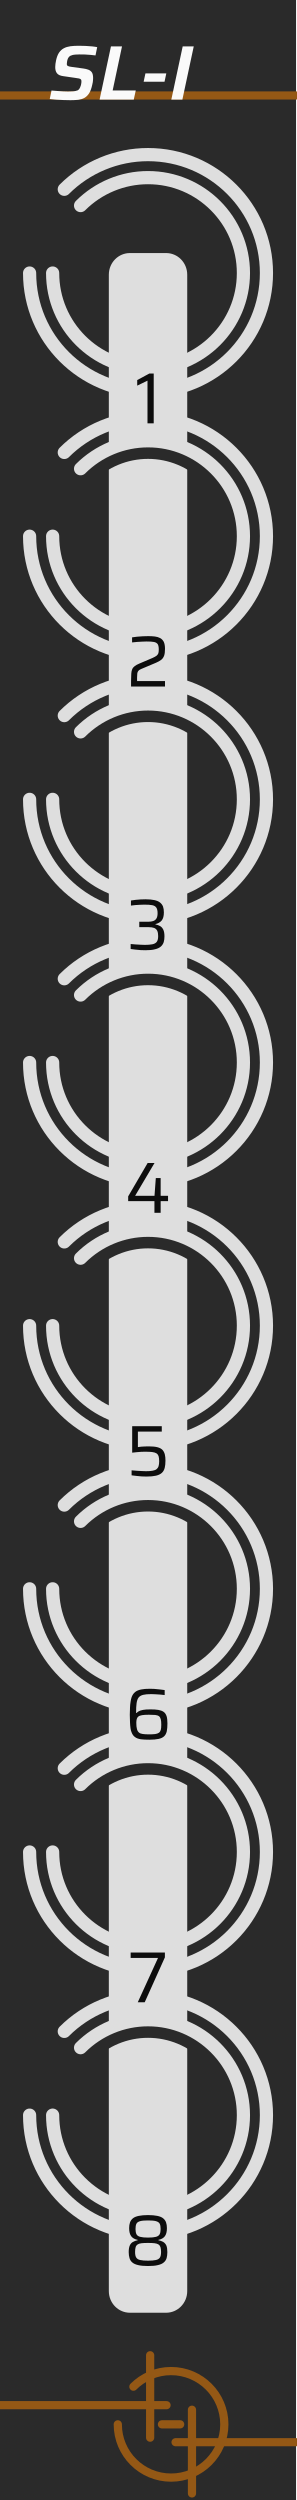
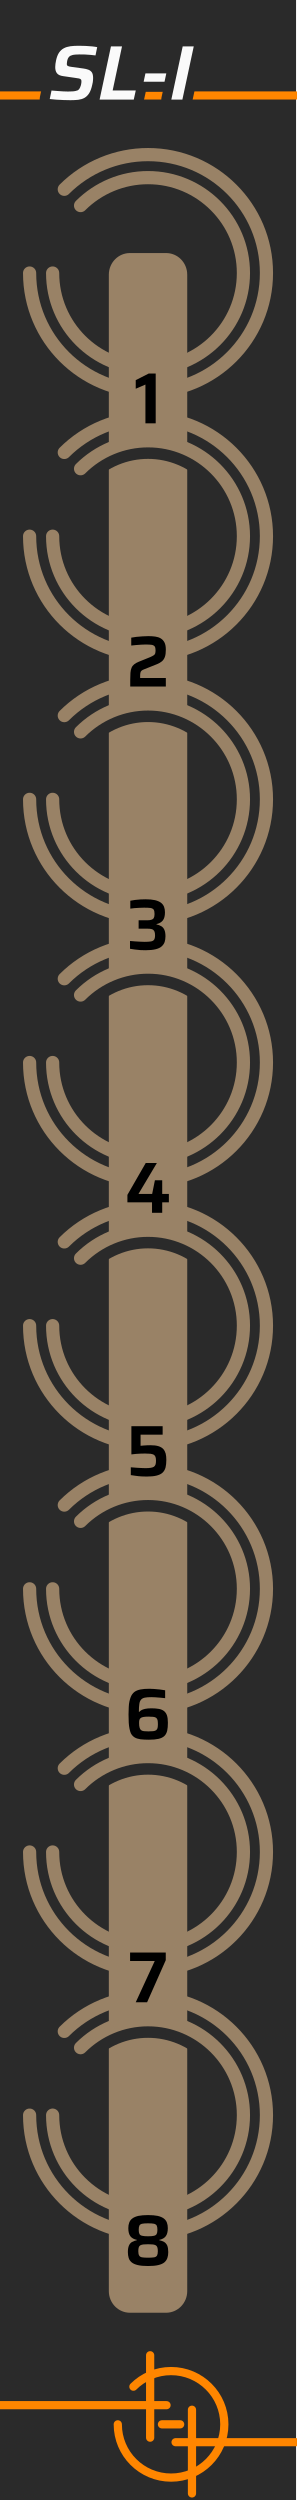
<svg xmlns="http://www.w3.org/2000/svg" width="100%" height="100%" viewBox="0 0 45 380" version="1.1" xml:space="preserve" style="fill-rule:evenodd;clip-rule:evenodd;stroke-linecap:round;stroke-linejoin:round;stroke-miterlimit:1.5;">
  <g id="background" transform="matrix(0.3,0,0,1,0,0)">
    <rect x="0" y="0" width="150" height="380" style="fill:rgb(42,42,42);" />
  </g>
  <g id="not-things-lines" transform="matrix(0.00411803,0,0,0.00411803,-22.2673,355.894)">
    <g transform="matrix(0.978109,0,0,0.959074,7233.25,-101.159)">
-       <path d="M4760,3985L9305.27,3985" style="fill:none;stroke:rgb(148,88,21);stroke-width:313.37px;" />
+       <path d="M4760,3985L9305.27,3985" style="fill:none;stroke:rgb(255,134,0);stroke-width:313.37px;" />
    </g>
    <g transform="matrix(0.970692,0,0,0.959074,7272.62,-101.159)">
-       <path d="M4410,2560L-1921.67,2560" style="fill:none;stroke:rgb(148,88,21);stroke-width:314.58px;" />
+       <path d="M4410,2560L-1921.67,2560" style="fill:none;stroke:rgb(255,134,0);stroke-width:314.58px;" />
    </g>
    <g transform="matrix(0.96045,0,0,0.96045,7473.62,-1632.04)">
-       <path d="M5226.34,4325L5226.34,7541.25" style="fill:none;stroke:rgb(148,88,21);stroke-width:316.04px;" />
+       <path d="M5226.34,4325L5226.34,7541.25" style="fill:none;stroke:rgb(255,134,0);stroke-width:316.04px;" />
    </g>
    <g transform="matrix(0.959074,0,0,0.960269,7146.63,-1632.54)">
-       <path d="M3964.79,5400L3964.79,2232.68" style="fill:none;stroke:rgb(148,88,21);stroke-width:316.3px;" />
+       <path d="M3964.79,5400L3964.79,2232.68" style="fill:none;stroke:rgb(255,134,0);stroke-width:316.3px;" />
    </g>
    <g transform="matrix(0.959074,0,0,0.959074,7323.91,-101.095)">
-       <path d="M4235,3297L4935,3297" style="fill:none;stroke:rgb(148,88,21);stroke-width:316.5px;" />
+       <path d="M4235,3297L4935,3297" style="fill:none;stroke:rgb(255,134,0);stroke-width:316.5px;" />
    </g>
    <g transform="matrix(0.950864,0,0,0.950864,7164.38,-150.825)">
-       <path d="M3330.5,1915.9C3704.78,1541.63 4221.7,1310 4792.3,1310C5933.49,1310 6860,2236.51 6860,3377.7C6860,4518.9 5933.49,5445.4 4792.3,5445.4C3651.1,5445.4 2724.6,4518.9 2724.6,3377.7" style="fill:none;stroke:rgb(148,88,21);stroke-width:319.23px;" />
+       <path d="M3330.5,1915.9C3704.78,1541.63 4221.7,1310 4792.3,1310C5933.49,1310 6860,2236.51 6860,3377.7C6860,4518.9 5933.49,5445.4 4792.3,5445.4C3651.1,5445.4 2724.6,4518.9 2724.6,3377.7" style="fill:none;stroke:rgb(255,134,0);stroke-width:319.23px;" />
    </g>
  </g>
  <g id="input" transform="matrix(1,0,0,1,-4,-10)">
    <g id="controls-background">
      <g transform="matrix(0.78158,0,0,0.916412,5.85871,29.4938)">
-         <path d="M33.447,24.286L33.447,358.743C33.447,360.399 31.87,361.744 29.928,361.744L22.891,361.744C20.949,361.744 19.373,360.399 19.373,358.743L19.373,24.286C19.373,22.63 20.949,21.285 22.891,21.285L29.928,21.285C31.87,21.285 33.447,22.63 33.447,24.286Z" style="fill:rgb(222,222,222);stroke:rgb(222,222,222);stroke-width:1.17px;" />
+         <path d="M33.447,24.286L33.447,358.743C33.447,360.399 31.87,361.744 29.928,361.744L22.891,361.744C20.949,361.744 19.373,360.399 19.373,358.743L19.373,24.286C19.373,22.63 20.949,21.285 22.891,21.285L29.928,21.285C31.87,21.285 33.447,22.63 33.447,24.286Z" style="fill:rgb(153,130,102);stroke:rgb(153,130,102);stroke-width:1.17px;" />
      </g>
      <g id="in-8-cutout" transform="matrix(1.1087,0,0,1.1087,-2.88043,-22.7283)">
        <path d="M34.632,311.368C32.475,309.212 29.55,308 26.5,308C23.45,308 20.525,309.212 18.368,311.368C20.525,309.212 23.45,308 26.5,308C29.55,308 32.475,309.212 34.632,311.368Z" style="fill:none;stroke:rgb(42,42,42);stroke-width:1.8px;stroke-linecap:butt;stroke-miterlimit:2;" />
      </g>
      <g id="in-7-cutout" transform="matrix(1.1087,0,0,1.1087,-2.88043,-62.7283)">
        <path d="M34.632,311.368C32.475,309.212 29.55,308 26.5,308C23.45,308 20.525,309.212 18.368,311.368C20.525,309.212 23.45,308 26.5,308C29.55,308 32.475,309.212 34.632,311.368Z" style="fill:none;stroke:rgb(42,42,42);stroke-width:1.8px;stroke-linecap:butt;stroke-miterlimit:2;" />
      </g>
      <g id="in-6-cutout" transform="matrix(1.1087,0,0,1.1087,-2.88043,-102.728)">
        <path d="M34.632,311.368C32.475,309.212 29.55,308 26.5,308C23.45,308 20.525,309.212 18.368,311.368C20.525,309.212 23.45,308 26.5,308C29.55,308 32.475,309.212 34.632,311.368Z" style="fill:none;stroke:rgb(42,42,42);stroke-width:1.8px;stroke-linecap:butt;stroke-miterlimit:2;" />
      </g>
      <g id="in-5-cutout" transform="matrix(1.1087,0,0,1.1087,-2.88043,-142.728)">
        <path d="M34.632,311.368C32.475,309.212 29.55,308 26.5,308C23.45,308 20.525,309.212 18.368,311.368C20.525,309.212 23.45,308 26.5,308C29.55,308 32.475,309.212 34.632,311.368Z" style="fill:none;stroke:rgb(42,42,42);stroke-width:1.8px;stroke-linecap:butt;stroke-miterlimit:2;" />
      </g>
      <g id="in-4-cutout" transform="matrix(1.1087,0,0,1.1087,-2.88043,-182.728)">
        <path d="M34.632,311.368C32.475,309.212 29.55,308 26.5,308C23.45,308 20.525,309.212 18.368,311.368C20.525,309.212 23.45,308 26.5,308C29.55,308 32.475,309.212 34.632,311.368Z" style="fill:none;stroke:rgb(42,42,42);stroke-width:1.8px;stroke-linecap:butt;stroke-miterlimit:2;" />
      </g>
      <g id="in-3-cutout" transform="matrix(1.1087,0,0,1.1087,-2.88043,-222.728)">
        <path d="M34.632,311.368C32.475,309.212 29.55,308 26.5,308C23.45,308 20.525,309.212 18.368,311.368C20.525,309.212 23.45,308 26.5,308C29.55,308 32.475,309.212 34.632,311.368Z" style="fill:none;stroke:rgb(42,42,42);stroke-width:1.8px;stroke-linecap:butt;stroke-miterlimit:2;" />
      </g>
      <g id="in-2-cutout" transform="matrix(1.1087,0,0,1.1087,-2.88043,-262.728)">
        <path d="M34.632,311.368C32.475,309.212 29.55,308 26.5,308C23.45,308 20.525,309.212 18.368,311.368C20.525,309.212 23.45,308 26.5,308C29.55,308 32.475,309.212 34.632,311.368Z" style="fill:none;stroke:rgb(42,42,42);stroke-width:1.8px;stroke-linecap:butt;stroke-miterlimit:2;" />
      </g>
      <g id="in-8" transform="matrix(1.56522,0,0,1.56522,-14.9783,-168.587)">
-         <path d="M15,319.5C15,325.851 20.149,331 26.5,331C32.847,331 38,325.847 38,319.5C38,313.153 32.847,308 26.5,308C23.45,308 20.525,309.212 18.368,311.368C20.525,309.212 23.45,308 26.5,308C32.847,308 38,313.153 38,319.5C38,325.847 32.847,331 26.5,331C20.149,331 15,325.851 15,319.5Z" style="fill:none;stroke:rgb(222,222,222);stroke-width:1.28px;stroke-linecap:butt;stroke-miterlimit:2;" />
+         <path d="M15,319.5C15,325.851 20.149,331 26.5,331C32.847,331 38,325.847 38,319.5C38,313.153 32.847,308 26.5,308C23.45,308 20.525,309.212 18.368,311.368C20.525,309.212 23.45,308 26.5,308C32.847,308 38,313.153 38,319.5C38,325.847 32.847,331 26.5,331C20.149,331 15,325.851 15,319.5Z" style="fill:none;stroke:rgb(153,130,102);stroke-width:1.28px;stroke-linecap:butt;stroke-miterlimit:2;" />
      </g>
      <g id="in-7" transform="matrix(1.56522,0,0,1.56522,-14.9783,-145.978)">
-         <path d="M15,279.5C15,285.851 20.149,291 26.5,291C32.847,291 38,285.847 38,279.5C38,273.153 32.847,268 26.5,268C23.45,268 20.525,269.212 18.368,271.368C20.525,269.212 23.45,268 26.5,268C32.847,268 38,273.153 38,279.5C38,285.847 32.847,291 26.5,291C20.149,291 15,285.851 15,279.5Z" style="fill:none;stroke:rgb(222,222,222);stroke-width:1.28px;stroke-linecap:butt;stroke-miterlimit:2;" />
+         <path d="M15,279.5C15,285.851 20.149,291 26.5,291C32.847,291 38,285.847 38,279.5C38,273.153 32.847,268 26.5,268C23.45,268 20.525,269.212 18.368,271.368C20.525,269.212 23.45,268 26.5,268C32.847,268 38,273.153 38,279.5C38,285.847 32.847,291 26.5,291C20.149,291 15,285.851 15,279.5Z" style="fill:none;stroke:rgb(153,130,102);stroke-width:1.28px;stroke-linecap:butt;stroke-miterlimit:2;" />
      </g>
      <g id="in-6" transform="matrix(1.56522,0,0,1.56522,-14.9783,-123.37)">
-         <path d="M15,239.5C15,245.851 20.149,251 26.5,251C32.847,251 38,245.847 38,239.5C38,233.153 32.847,228 26.5,228C23.45,228 20.525,229.212 18.368,231.368C20.525,229.212 23.45,228 26.5,228C32.847,228 38,233.153 38,239.5C38,245.847 32.847,251 26.5,251C20.149,251 15,245.851 15,239.5Z" style="fill:none;stroke:rgb(222,222,222);stroke-width:1.28px;stroke-linecap:butt;stroke-miterlimit:2;" />
+         <path d="M15,239.5C15,245.851 20.149,251 26.5,251C32.847,251 38,245.847 38,239.5C38,233.153 32.847,228 26.5,228C23.45,228 20.525,229.212 18.368,231.368C20.525,229.212 23.45,228 26.5,228C32.847,228 38,233.153 38,239.5C38,245.847 32.847,251 26.5,251C20.149,251 15,245.851 15,239.5Z" style="fill:none;stroke:rgb(153,130,102);stroke-width:1.28px;stroke-linecap:butt;stroke-miterlimit:2;" />
      </g>
      <g id="in-5" transform="matrix(1.56522,0,0,1.56522,-14.9783,-100.761)">
-         <path d="M15,199.5C15,205.851 20.149,211 26.5,211C32.847,211 38,205.847 38,199.5C38,193.153 32.847,188 26.5,188C23.45,188 20.525,189.212 18.368,191.368C20.525,189.212 23.45,188 26.5,188C32.847,188 38,193.153 38,199.5C38,205.847 32.847,211 26.5,211C20.149,211 15,205.851 15,199.5Z" style="fill:none;stroke:rgb(222,222,222);stroke-width:1.28px;stroke-linecap:butt;stroke-miterlimit:2;" />
+         <path d="M15,199.5C15,205.851 20.149,211 26.5,211C32.847,211 38,205.847 38,199.5C38,193.153 32.847,188 26.5,188C23.45,188 20.525,189.212 18.368,191.368C20.525,189.212 23.45,188 26.5,188C32.847,188 38,193.153 38,199.5C38,205.847 32.847,211 26.5,211C20.149,211 15,205.851 15,199.5Z" style="fill:none;stroke:rgb(153,130,102);stroke-width:1.28px;stroke-linecap:butt;stroke-miterlimit:2;" />
      </g>
      <g id="in-4" transform="matrix(1.56522,0,0,1.56522,-14.9783,-78.1522)">
-         <path d="M15,159.5C15,165.851 20.149,171 26.5,171C32.847,171 38,165.847 38,159.5C38,153.153 32.847,148 26.5,148C23.45,148 20.525,149.212 18.368,151.368C20.525,149.212 23.45,148 26.5,148C32.847,148 38,153.153 38,159.5C38,165.847 32.847,171 26.5,171C20.149,171 15,165.851 15,159.5Z" style="fill:none;stroke:rgb(222,222,222);stroke-width:1.28px;stroke-linecap:butt;stroke-miterlimit:2;" />
+         <path d="M15,159.5C15,165.851 20.149,171 26.5,171C32.847,171 38,165.847 38,159.5C38,153.153 32.847,148 26.5,148C23.45,148 20.525,149.212 18.368,151.368C20.525,149.212 23.45,148 26.5,148C32.847,148 38,153.153 38,159.5C38,165.847 32.847,171 26.5,171C20.149,171 15,165.851 15,159.5Z" style="fill:none;stroke:rgb(153,130,102);stroke-width:1.28px;stroke-linecap:butt;stroke-miterlimit:2;" />
      </g>
      <g id="in-3" transform="matrix(1.56522,0,0,1.56522,-14.9783,-55.5435)">
-         <path d="M15,119.5C15,125.851 20.149,131 26.5,131C32.847,131 38,125.847 38,119.5C38,113.153 32.847,108 26.5,108C23.45,108 20.525,109.212 18.368,111.368C20.525,109.212 23.45,108 26.5,108C32.847,108 38,113.153 38,119.5C38,125.847 32.847,131 26.5,131C20.149,131 15,125.851 15,119.5Z" style="fill:none;stroke:rgb(222,222,222);stroke-width:1.28px;stroke-linecap:butt;stroke-miterlimit:2;" />
+         <path d="M15,119.5C15,125.851 20.149,131 26.5,131C32.847,131 38,125.847 38,119.5C38,113.153 32.847,108 26.5,108C23.45,108 20.525,109.212 18.368,111.368C20.525,109.212 23.45,108 26.5,108C32.847,108 38,113.153 38,119.5C38,125.847 32.847,131 26.5,131C20.149,131 15,125.851 15,119.5Z" style="fill:none;stroke:rgb(153,130,102);stroke-width:1.28px;stroke-linecap:butt;stroke-miterlimit:2;" />
      </g>
      <g id="in-2" transform="matrix(1.56522,0,0,1.56522,-14.9783,-32.9348)">
-         <path d="M15,79.5C15,85.851 20.149,91 26.5,91C32.847,91 38,85.847 38,79.5C38,73.153 32.847,68 26.5,68C23.45,68 20.525,69.212 18.368,71.368C20.525,69.212 23.45,68 26.5,68C32.847,68 38,73.153 38,79.5C38,85.847 32.847,91 26.5,91C20.149,91 15,85.851 15,79.5Z" style="fill:none;stroke:rgb(222,222,222);stroke-width:1.28px;stroke-linecap:butt;stroke-miterlimit:2;" />
+         <path d="M15,79.5C15,85.851 20.149,91 26.5,91C32.847,91 38,85.847 38,79.5C38,73.153 32.847,68 26.5,68C23.45,68 20.525,69.212 18.368,71.368C20.525,69.212 23.45,68 26.5,68C32.847,68 38,73.153 38,79.5C38,85.847 32.847,91 26.5,91C20.149,91 15,85.851 15,79.5Z" style="fill:none;stroke:rgb(153,130,102);stroke-width:1.28px;stroke-linecap:butt;stroke-miterlimit:2;" />
      </g>
      <g id="in-1" transform="matrix(1.56522,0,0,1.56522,-14.9783,-10.3261)">
-         <path d="M15,39.5C15,45.851 20.149,51 26.5,51C32.847,51 38,45.847 38,39.5C38,33.153 32.847,28 26.5,28C23.45,28 20.525,29.212 18.368,31.368C20.525,29.212 23.45,28 26.5,28C32.847,28 38,33.153 38,39.5C38,45.847 32.847,51 26.5,51C20.149,51 15,45.851 15,39.5Z" style="fill:none;stroke:rgb(222,222,222);stroke-width:1.28px;stroke-linecap:butt;stroke-miterlimit:2;" />
+         <path d="M15,39.5C15,45.851 20.149,51 26.5,51C32.847,51 38,45.847 38,39.5C38,33.153 32.847,28 26.5,28C23.45,28 20.525,29.212 18.368,31.368C20.525,29.212 23.45,28 26.5,28C32.847,28 38,33.153 38,39.5C38,45.847 32.847,51 26.5,51C20.149,51 15,45.851 15,39.5Z" style="fill:none;stroke:rgb(153,130,102);stroke-width:1.28px;stroke-linecap:butt;stroke-miterlimit:2;" />
      </g>
      <g id="in-81" transform="matrix(1.26087,0,0,1.26087,-6.91304,-71.3478)">
-         <path d="M15,319.5C15,325.851 20.149,331 26.5,331C32.847,331 38,325.847 38,319.5C38,313.153 32.847,308 26.5,308C23.45,308 20.525,309.212 18.368,311.368C20.525,309.212 23.45,308 26.5,308C32.847,308 38,313.153 38,319.5C38,325.847 32.847,331 26.5,331C20.149,331 15,325.851 15,319.5Z" style="fill:none;stroke:rgb(222,222,222);stroke-width:1.59px;stroke-linecap:butt;stroke-miterlimit:2;" />
+         <path d="M15,319.5C15,325.851 20.149,331 26.5,331C32.847,331 38,325.847 38,319.5C38,313.153 32.847,308 26.5,308C23.45,308 20.525,309.212 18.368,311.368C20.525,309.212 23.45,308 26.5,308C32.847,308 38,313.153 38,319.5C38,325.847 32.847,331 26.5,331C20.149,331 15,325.851 15,319.5Z" style="fill:none;stroke:rgb(153,130,102);stroke-width:1.59px;stroke-linecap:butt;stroke-miterlimit:2;" />
      </g>
      <g id="in-71" transform="matrix(1.26087,0,0,1.26087,-6.91304,-60.9131)">
-         <path d="M15,279.5C15,285.851 20.149,291 26.5,291C32.847,291 38,285.847 38,279.5C38,273.153 32.847,268 26.5,268C23.45,268 20.525,269.212 18.368,271.368C20.525,269.212 23.45,268 26.5,268C32.847,268 38,273.153 38,279.5C38,285.847 32.847,291 26.5,291C20.149,291 15,285.851 15,279.5Z" style="fill:none;stroke:rgb(222,222,222);stroke-width:1.59px;stroke-linecap:butt;stroke-miterlimit:2;" />
+         <path d="M15,279.5C15,285.851 20.149,291 26.5,291C32.847,291 38,285.847 38,279.5C38,273.153 32.847,268 26.5,268C23.45,268 20.525,269.212 18.368,271.368C20.525,269.212 23.45,268 26.5,268C32.847,268 38,273.153 38,279.5C38,285.847 32.847,291 26.5,291C20.149,291 15,285.851 15,279.5Z" style="fill:none;stroke:rgb(153,130,102);stroke-width:1.59px;stroke-linecap:butt;stroke-miterlimit:2;" />
      </g>
      <g id="in-61" transform="matrix(1.26087,0,0,1.26087,-6.91304,-50.4783)">
-         <path d="M15,239.5C15,245.851 20.149,251 26.5,251C32.847,251 38,245.847 38,239.5C38,233.153 32.847,228 26.5,228C23.45,228 20.525,229.212 18.368,231.368C20.525,229.212 23.45,228 26.5,228C32.847,228 38,233.153 38,239.5C38,245.847 32.847,251 26.5,251C20.149,251 15,245.851 15,239.5Z" style="fill:none;stroke:rgb(222,222,222);stroke-width:1.59px;stroke-linecap:butt;stroke-miterlimit:2;" />
+         <path d="M15,239.5C15,245.851 20.149,251 26.5,251C32.847,251 38,245.847 38,239.5C38,233.153 32.847,228 26.5,228C23.45,228 20.525,229.212 18.368,231.368C20.525,229.212 23.45,228 26.5,228C32.847,228 38,233.153 38,239.5C38,245.847 32.847,251 26.5,251C20.149,251 15,245.851 15,239.5Z" style="fill:none;stroke:rgb(153,130,102);stroke-width:1.59px;stroke-linecap:butt;stroke-miterlimit:2;" />
      </g>
      <g id="in-51" transform="matrix(1.26087,0,0,1.26087,-6.91304,-40.0435)">
-         <path d="M15,199.5C15,205.851 20.149,211 26.5,211C32.847,211 38,205.847 38,199.5C38,193.153 32.847,188 26.5,188C23.45,188 20.525,189.212 18.368,191.368C20.525,189.212 23.45,188 26.5,188C32.847,188 38,193.153 38,199.5C38,205.847 32.847,211 26.5,211C20.149,211 15,205.851 15,199.5Z" style="fill:none;stroke:rgb(222,222,222);stroke-width:1.59px;stroke-linecap:butt;stroke-miterlimit:2;" />
+         <path d="M15,199.5C15,205.851 20.149,211 26.5,211C32.847,211 38,205.847 38,199.5C38,193.153 32.847,188 26.5,188C23.45,188 20.525,189.212 18.368,191.368C20.525,189.212 23.45,188 26.5,188C32.847,188 38,193.153 38,199.5C38,205.847 32.847,211 26.5,211C20.149,211 15,205.851 15,199.5Z" style="fill:none;stroke:rgb(153,130,102);stroke-width:1.59px;stroke-linecap:butt;stroke-miterlimit:2;" />
      </g>
      <g id="in-41" transform="matrix(1.26087,0,0,1.26087,-6.91304,-29.6087)">
-         <path d="M15,159.5C15,165.851 20.149,171 26.5,171C32.847,171 38,165.847 38,159.5C38,153.153 32.847,148 26.5,148C23.45,148 20.525,149.212 18.368,151.368C20.525,149.212 23.45,148 26.5,148C32.847,148 38,153.153 38,159.5C38,165.847 32.847,171 26.5,171C20.149,171 15,165.851 15,159.5Z" style="fill:none;stroke:rgb(222,222,222);stroke-width:1.59px;stroke-linecap:butt;stroke-miterlimit:2;" />
+         <path d="M15,159.5C15,165.851 20.149,171 26.5,171C32.847,171 38,165.847 38,159.5C38,153.153 32.847,148 26.5,148C23.45,148 20.525,149.212 18.368,151.368C20.525,149.212 23.45,148 26.5,148C32.847,148 38,153.153 38,159.5C38,165.847 32.847,171 26.5,171C20.149,171 15,165.851 15,159.5Z" style="fill:none;stroke:rgb(153,130,102);stroke-width:1.59px;stroke-linecap:butt;stroke-miterlimit:2;" />
      </g>
      <g id="in-31" transform="matrix(1.26087,0,0,1.26087,-6.91304,-19.1739)">
-         <path d="M15,119.5C15,125.851 20.149,131 26.5,131C32.847,131 38,125.847 38,119.5C38,113.153 32.847,108 26.5,108C23.45,108 20.525,109.212 18.368,111.368C20.525,109.212 23.45,108 26.5,108C32.847,108 38,113.153 38,119.5C38,125.847 32.847,131 26.5,131C20.149,131 15,125.851 15,119.5Z" style="fill:rgb(222,222,222);stroke:rgb(222,222,222);stroke-width:1.59px;stroke-linecap:butt;stroke-miterlimit:2;" />
+         <path d="M15,119.5C15,125.851 20.149,131 26.5,131C32.847,131 38,125.847 38,119.5C38,113.153 32.847,108 26.5,108C23.45,108 20.525,109.212 18.368,111.368C20.525,109.212 23.45,108 26.5,108C32.847,108 38,113.153 38,119.5C38,125.847 32.847,131 26.5,131C20.149,131 15,125.851 15,119.5Z" style="fill:rgb(153,130,102);stroke:rgb(153,130,102);stroke-width:1.59px;stroke-linecap:butt;stroke-miterlimit:2;" />
      </g>
      <g id="in-21" transform="matrix(1.26087,0,0,1.26087,-6.91304,-8.73914)">
-         <path d="M15,79.5C15,85.851 20.149,91 26.5,91C32.847,91 38,85.847 38,79.5C38,73.153 32.847,68 26.5,68C23.45,68 20.525,69.212 18.368,71.368C20.525,69.212 23.45,68 26.5,68C32.847,68 38,73.153 38,79.5C38,85.847 32.847,91 26.5,91C20.149,91 15,85.851 15,79.5Z" style="fill:none;stroke:rgb(222,222,222);stroke-width:1.59px;stroke-linecap:butt;stroke-miterlimit:2;" />
+         <path d="M15,79.5C15,85.851 20.149,91 26.5,91C32.847,91 38,85.847 38,79.5C38,73.153 32.847,68 26.5,68C23.45,68 20.525,69.212 18.368,71.368C20.525,69.212 23.45,68 26.5,68C32.847,68 38,73.153 38,79.5C38,85.847 32.847,91 26.5,91C20.149,91 15,85.851 15,79.5Z" style="fill:none;stroke:rgb(153,130,102);stroke-width:1.59px;stroke-linecap:butt;stroke-miterlimit:2;" />
      </g>
      <g id="in-11" transform="matrix(1.26087,0,0,1.26087,-6.91304,1.69564)">
-         <path d="M15,39.5C15,45.851 20.149,51 26.5,51C32.847,51 38,45.847 38,39.5C38,33.153 32.847,28 26.5,28C23.45,28 20.525,29.212 18.368,31.368C20.525,29.212 23.45,28 26.5,28C32.847,28 38,33.153 38,39.5C38,45.847 32.847,51 26.5,51C20.149,51 15,45.851 15,39.5Z" style="fill:none;stroke:rgb(222,222,222);stroke-width:1.59px;stroke-linecap:butt;stroke-miterlimit:2;" />
+         <path d="M15,39.5C15,45.851 20.149,51 26.5,51C32.847,51 38,45.847 38,39.5C38,33.153 32.847,28 26.5,28C23.45,28 20.525,29.212 18.368,31.368C20.525,29.212 23.45,28 26.5,28C32.847,28 38,33.153 38,39.5C38,45.847 32.847,51 26.5,51C20.149,51 15,45.851 15,39.5Z" style="fill:none;stroke:rgb(153,130,102);stroke-width:1.59px;stroke-linecap:butt;stroke-miterlimit:2;" />
      </g>
    </g>
    <g id="text" transform="matrix(1,0,0,1,42.4702,14.5)">
      <g transform="matrix(1,0,0,1,-15.9642,339.848)">
-         <g transform="matrix(11,0,0,11,-3.7565,0)">
-           <path d="M0.341,0.008C0.285,0.008 0.239,0.004 0.204,-0.005C0.169,-0.013 0.142,-0.025 0.123,-0.042C0.104,-0.058 0.092,-0.078 0.085,-0.102C0.078,-0.125 0.074,-0.153 0.074,-0.184C0.074,-0.223 0.079,-0.254 0.089,-0.276C0.098,-0.297 0.112,-0.313 0.131,-0.324C0.15,-0.335 0.172,-0.343 0.199,-0.349L0.199,-0.353C0.158,-0.361 0.128,-0.378 0.109,-0.403C0.09,-0.428 0.08,-0.465 0.08,-0.515C0.08,-0.546 0.084,-0.572 0.092,-0.595C0.1,-0.618 0.114,-0.636 0.133,-0.652C0.152,-0.667 0.179,-0.678 0.213,-0.685C0.247,-0.692 0.29,-0.696 0.341,-0.696C0.392,-0.696 0.435,-0.692 0.469,-0.685C0.503,-0.678 0.53,-0.667 0.549,-0.652C0.568,-0.636 0.582,-0.618 0.59,-0.595C0.598,-0.572 0.602,-0.546 0.602,-0.515C0.602,-0.465 0.592,-0.428 0.573,-0.403C0.554,-0.378 0.524,-0.361 0.483,-0.353L0.483,-0.349C0.51,-0.343 0.533,-0.335 0.552,-0.324C0.57,-0.313 0.584,-0.297 0.594,-0.276C0.603,-0.254 0.608,-0.223 0.608,-0.184C0.608,-0.153 0.604,-0.125 0.598,-0.102C0.591,-0.078 0.578,-0.058 0.559,-0.042C0.54,-0.025 0.513,-0.013 0.478,-0.005C0.443,0.004 0.398,0.008 0.341,0.008ZM0.341,-0.066C0.387,-0.066 0.423,-0.069 0.449,-0.075C0.475,-0.08 0.494,-0.092 0.505,-0.109C0.516,-0.126 0.521,-0.152 0.521,-0.187C0.521,-0.214 0.518,-0.236 0.513,-0.253C0.508,-0.269 0.499,-0.281 0.486,-0.29C0.472,-0.299 0.454,-0.304 0.431,-0.307C0.408,-0.31 0.378,-0.311 0.341,-0.311C0.304,-0.311 0.274,-0.31 0.251,-0.307C0.228,-0.304 0.21,-0.299 0.197,-0.29C0.184,-0.281 0.174,-0.269 0.17,-0.253C0.165,-0.236 0.162,-0.214 0.162,-0.187C0.162,-0.152 0.167,-0.126 0.178,-0.109C0.189,-0.092 0.207,-0.08 0.233,-0.075C0.259,-0.069 0.295,-0.066 0.341,-0.066ZM0.341,-0.385C0.388,-0.385 0.424,-0.388 0.449,-0.395C0.474,-0.401 0.491,-0.413 0.501,-0.43C0.51,-0.447 0.515,-0.471 0.515,-0.503C0.515,-0.535 0.511,-0.56 0.502,-0.577C0.493,-0.594 0.475,-0.605 0.451,-0.612C0.426,-0.619 0.389,-0.622 0.341,-0.622C0.293,-0.622 0.257,-0.619 0.232,-0.612C0.207,-0.605 0.19,-0.594 0.181,-0.577C0.172,-0.56 0.168,-0.535 0.168,-0.503C0.168,-0.471 0.173,-0.447 0.182,-0.43C0.191,-0.413 0.209,-0.401 0.234,-0.395C0.259,-0.388 0.294,-0.385 0.341,-0.385Z" style="fill:rgb(13,13,13);fill-rule:nonzero;" />
+         <g transform="matrix(11,0,0,11,-3.751,0)">
+           <path d="M0.341,0.008C0.283,0.008 0.236,0.004 0.199,-0.005C0.162,-0.014 0.134,-0.026 0.114,-0.043C0.094,-0.06 0.08,-0.08 0.073,-0.104C0.066,-0.127 0.062,-0.154 0.062,-0.184C0.062,-0.223 0.067,-0.253 0.077,-0.275C0.086,-0.296 0.1,-0.313 0.119,-0.324C0.138,-0.335 0.16,-0.343 0.187,-0.349L0.187,-0.353C0.146,-0.362 0.116,-0.378 0.097,-0.403C0.078,-0.428 0.068,-0.465 0.068,-0.515C0.068,-0.544 0.072,-0.57 0.081,-0.593C0.09,-0.616 0.104,-0.635 0.125,-0.65C0.145,-0.665 0.173,-0.677 0.208,-0.685C0.243,-0.692 0.288,-0.696 0.341,-0.696C0.394,-0.696 0.438,-0.692 0.473,-0.685C0.508,-0.677 0.536,-0.665 0.557,-0.65C0.577,-0.635 0.592,-0.616 0.601,-0.593C0.61,-0.57 0.614,-0.544 0.614,-0.515C0.614,-0.465 0.604,-0.428 0.585,-0.403C0.566,-0.378 0.536,-0.362 0.495,-0.353L0.495,-0.349C0.522,-0.343 0.545,-0.335 0.564,-0.324C0.582,-0.313 0.596,-0.296 0.606,-0.275C0.615,-0.253 0.62,-0.223 0.62,-0.184C0.62,-0.154 0.616,-0.127 0.608,-0.104C0.6,-0.08 0.586,-0.06 0.567,-0.043C0.547,-0.026 0.519,-0.014 0.482,-0.005C0.445,0.004 0.398,0.008 0.341,0.008ZM0.341,-0.107C0.376,-0.107 0.404,-0.109 0.424,-0.112C0.443,-0.115 0.457,-0.124 0.465,-0.137C0.472,-0.15 0.476,-0.17 0.476,-0.197C0.476,-0.218 0.474,-0.235 0.47,-0.248C0.466,-0.261 0.459,-0.27 0.45,-0.277C0.44,-0.283 0.426,-0.287 0.409,-0.29C0.391,-0.292 0.368,-0.293 0.341,-0.293C0.313,-0.293 0.29,-0.292 0.273,-0.29C0.256,-0.287 0.242,-0.283 0.232,-0.277C0.222,-0.27 0.215,-0.261 0.212,-0.248C0.208,-0.235 0.206,-0.218 0.206,-0.197C0.206,-0.17 0.21,-0.15 0.218,-0.137C0.225,-0.124 0.239,-0.115 0.259,-0.112C0.278,-0.109 0.306,-0.107 0.341,-0.107ZM0.341,-0.403C0.377,-0.403 0.404,-0.405 0.423,-0.41C0.441,-0.414 0.453,-0.422 0.46,-0.435C0.467,-0.448 0.47,-0.467 0.47,-0.492C0.47,-0.518 0.467,-0.537 0.461,-0.55C0.454,-0.563 0.442,-0.571 0.424,-0.576C0.405,-0.58 0.378,-0.582 0.341,-0.582C0.304,-0.582 0.277,-0.58 0.258,-0.576C0.239,-0.571 0.227,-0.563 0.221,-0.55C0.215,-0.537 0.212,-0.518 0.212,-0.492C0.212,-0.467 0.215,-0.448 0.222,-0.435C0.228,-0.422 0.24,-0.414 0.259,-0.41C0.278,-0.405 0.305,-0.403 0.341,-0.403Z" style="fill-rule:nonzero;" />
        </g>
      </g>
      <g transform="matrix(1,0,0,1,-15.9642,299.848)">
-         <g transform="matrix(11,0,0,11,-3.0965,0)">
-           <path d="M0.139,-0L0.419,-0.613L0.041,-0.613L0.041,-0.688L0.514,-0.688L0.514,-0.621L0.235,-0L0.139,-0Z" style="fill:rgb(13,13,13);fill-rule:nonzero;" />
+         <g transform="matrix(11,0,0,11,-3.1295,0)">
+           <path d="M0.114,-0L0.377,-0.571L0.036,-0.571L0.036,-0.688L0.529,-0.688L0.529,-0.582L0.271,-0L0.114,-0Z" style="fill-rule:nonzero;" />
        </g>
      </g>
      <g transform="matrix(1,0,0,1,-15.9642,259.848)">
-         <g transform="matrix(11,0,0,11,-3.6135,0)">
-           <path d="M0.347,0.008C0.301,0.008 0.262,0.006 0.23,0.002C0.197,-0.003 0.17,-0.012 0.15,-0.027C0.129,-0.041 0.112,-0.063 0.101,-0.093C0.094,-0.108 0.089,-0.127 0.086,-0.15C0.083,-0.173 0.08,-0.2 0.079,-0.231C0.077,-0.262 0.076,-0.297 0.076,-0.337C0.076,-0.374 0.077,-0.407 0.079,-0.437C0.08,-0.467 0.083,-0.494 0.087,-0.517C0.09,-0.54 0.095,-0.561 0.101,-0.579C0.112,-0.61 0.129,-0.634 0.15,-0.651C0.171,-0.668 0.199,-0.679 0.232,-0.686C0.265,-0.693 0.306,-0.696 0.354,-0.696C0.371,-0.696 0.392,-0.695 0.415,-0.694C0.438,-0.692 0.462,-0.69 0.487,-0.687C0.511,-0.684 0.535,-0.681 0.558,-0.678L0.558,-0.609C0.537,-0.612 0.516,-0.614 0.493,-0.616C0.47,-0.617 0.448,-0.619 0.427,-0.62C0.405,-0.621 0.387,-0.622 0.372,-0.622C0.325,-0.622 0.288,-0.619 0.261,-0.612C0.233,-0.605 0.212,-0.593 0.198,-0.575C0.184,-0.557 0.175,-0.531 0.17,-0.497C0.165,-0.462 0.163,-0.417 0.163,-0.361L0.169,-0.361C0.176,-0.369 0.187,-0.377 0.2,-0.385C0.213,-0.392 0.233,-0.399 0.259,-0.404C0.284,-0.409 0.319,-0.411 0.362,-0.411C0.404,-0.411 0.44,-0.409 0.47,-0.404C0.5,-0.399 0.524,-0.39 0.543,-0.377C0.562,-0.364 0.575,-0.344 0.584,-0.319C0.592,-0.294 0.596,-0.26 0.596,-0.218C0.596,-0.174 0.593,-0.137 0.587,-0.108C0.58,-0.079 0.568,-0.056 0.55,-0.039C0.532,-0.022 0.507,-0.01 0.474,-0.003C0.441,0.004 0.399,0.008 0.347,0.008ZM0.339,-0.066C0.374,-0.066 0.402,-0.067 0.425,-0.07C0.448,-0.073 0.465,-0.079 0.478,-0.088C0.491,-0.097 0.499,-0.11 0.504,-0.127C0.509,-0.144 0.511,-0.168 0.511,-0.199C0.511,-0.231 0.509,-0.256 0.504,-0.275C0.499,-0.294 0.491,-0.308 0.479,-0.317C0.467,-0.326 0.45,-0.331 0.427,-0.334C0.404,-0.336 0.375,-0.337 0.339,-0.337C0.3,-0.337 0.268,-0.335 0.245,-0.331C0.222,-0.327 0.204,-0.321 0.194,-0.312C0.183,-0.303 0.175,-0.291 0.172,-0.277C0.168,-0.263 0.166,-0.246 0.166,-0.226C0.166,-0.189 0.169,-0.16 0.175,-0.139C0.18,-0.118 0.19,-0.102 0.203,-0.091C0.216,-0.08 0.233,-0.074 0.255,-0.071C0.277,-0.068 0.305,-0.066 0.339,-0.066Z" style="fill:rgb(13,13,13);fill-rule:nonzero;" />
+         <g transform="matrix(11,0,0,11,-3.652,0)">
+           <path d="M0.344,0.008C0.298,0.008 0.259,0.006 0.227,0.002C0.194,-0.003 0.167,-0.011 0.146,-0.024C0.125,-0.037 0.107,-0.056 0.094,-0.081C0.087,-0.098 0.081,-0.118 0.076,-0.142C0.071,-0.166 0.067,-0.194 0.065,-0.227C0.063,-0.26 0.062,-0.297 0.062,-0.34C0.062,-0.377 0.063,-0.41 0.065,-0.44C0.066,-0.469 0.069,-0.496 0.074,-0.519C0.079,-0.542 0.085,-0.563 0.092,-0.581C0.104,-0.611 0.121,-0.634 0.142,-0.651C0.163,-0.667 0.191,-0.679 0.226,-0.686C0.26,-0.693 0.302,-0.696 0.351,-0.696C0.37,-0.696 0.392,-0.695 0.417,-0.693C0.442,-0.691 0.467,-0.689 0.494,-0.686C0.52,-0.683 0.545,-0.679 0.568,-0.675L0.568,-0.566C0.545,-0.569 0.521,-0.571 0.498,-0.573C0.474,-0.575 0.452,-0.577 0.431,-0.578C0.41,-0.579 0.393,-0.58 0.379,-0.58C0.34,-0.58 0.309,-0.578 0.286,-0.573C0.263,-0.568 0.245,-0.558 0.234,-0.544C0.222,-0.53 0.214,-0.51 0.211,-0.483C0.207,-0.456 0.205,-0.421 0.205,-0.377L0.211,-0.377C0.217,-0.384 0.226,-0.391 0.238,-0.399C0.25,-0.406 0.267,-0.413 0.29,-0.418C0.312,-0.423 0.342,-0.426 0.379,-0.426C0.418,-0.426 0.451,-0.423 0.48,-0.418C0.509,-0.413 0.532,-0.403 0.551,-0.389C0.57,-0.374 0.584,-0.354 0.593,-0.328C0.602,-0.302 0.606,-0.268 0.606,-0.226C0.606,-0.182 0.603,-0.145 0.596,-0.115C0.588,-0.085 0.576,-0.061 0.557,-0.043C0.538,-0.025 0.511,-0.012 0.477,-0.004C0.443,0.004 0.399,0.008 0.344,0.008ZM0.336,-0.107C0.363,-0.107 0.385,-0.108 0.402,-0.11C0.419,-0.112 0.433,-0.116 0.443,-0.123C0.452,-0.13 0.459,-0.14 0.463,-0.153C0.466,-0.166 0.468,-0.184 0.468,-0.207C0.468,-0.23 0.466,-0.249 0.463,-0.264C0.459,-0.278 0.452,-0.288 0.443,-0.295C0.434,-0.302 0.42,-0.306 0.403,-0.308C0.386,-0.31 0.363,-0.311 0.336,-0.311C0.307,-0.311 0.284,-0.309 0.267,-0.306C0.249,-0.303 0.237,-0.298 0.229,-0.291C0.22,-0.284 0.215,-0.275 0.212,-0.264C0.209,-0.253 0.208,-0.24 0.208,-0.224C0.208,-0.196 0.21,-0.174 0.215,-0.159C0.219,-0.143 0.226,-0.131 0.236,-0.124C0.245,-0.117 0.258,-0.112 0.275,-0.11C0.291,-0.108 0.311,-0.107 0.336,-0.107Z" style="fill-rule:nonzero;" />
        </g>
      </g>
      <g transform="matrix(1,0,0,1,-15.9642,219.848)">
-         <g transform="matrix(11,0,0,11,-3.4045,0)">
-           <path d="M0.287,0.008C0.266,0.008 0.244,0.007 0.219,0.006C0.194,0.004 0.17,0.002 0.146,-0.001C0.122,-0.003 0.101,-0.006 0.082,-0.009L0.082,-0.078C0.105,-0.076 0.129,-0.074 0.154,-0.072C0.179,-0.07 0.202,-0.069 0.224,-0.068C0.246,-0.067 0.265,-0.066 0.281,-0.066C0.318,-0.066 0.349,-0.068 0.373,-0.073C0.396,-0.077 0.415,-0.084 0.428,-0.095C0.44,-0.105 0.45,-0.119 0.455,-0.137C0.46,-0.154 0.463,-0.176 0.463,-0.203C0.463,-0.232 0.46,-0.256 0.455,-0.274C0.449,-0.291 0.439,-0.304 0.425,-0.313C0.41,-0.322 0.39,-0.328 0.365,-0.331C0.34,-0.334 0.307,-0.335 0.267,-0.335C0.254,-0.335 0.237,-0.335 0.218,-0.334C0.198,-0.333 0.177,-0.331 0.155,-0.329C0.133,-0.327 0.111,-0.325 0.09,-0.322L0.09,-0.688L0.499,-0.688L0.499,-0.613L0.169,-0.613L0.169,-0.399C0.182,-0.401 0.198,-0.403 0.216,-0.405C0.233,-0.406 0.251,-0.407 0.27,-0.408C0.288,-0.409 0.305,-0.409 0.321,-0.409C0.37,-0.409 0.41,-0.405 0.44,-0.397C0.47,-0.389 0.493,-0.377 0.509,-0.36C0.524,-0.343 0.535,-0.322 0.541,-0.298C0.547,-0.273 0.55,-0.245 0.55,-0.213C0.55,-0.172 0.546,-0.138 0.539,-0.11C0.531,-0.081 0.518,-0.059 0.499,-0.042C0.48,-0.025 0.453,-0.012 0.419,-0.004C0.385,0.004 0.341,0.008 0.287,0.008Z" style="fill:rgb(13,13,13);fill-rule:nonzero;" />
+         <g transform="matrix(11,0,0,11,-3.4265,0)">
+           <path d="M0.291,0.008C0.269,0.008 0.245,0.007 0.219,0.006C0.192,0.004 0.166,0.002 0.141,-0.002C0.116,-0.005 0.093,-0.008 0.073,-0.012L0.073,-0.12C0.098,-0.118 0.123,-0.116 0.148,-0.114C0.172,-0.112 0.196,-0.111 0.219,-0.11C0.241,-0.109 0.26,-0.108 0.276,-0.108C0.306,-0.108 0.33,-0.11 0.349,-0.113C0.368,-0.116 0.382,-0.121 0.393,-0.128C0.403,-0.135 0.41,-0.146 0.415,-0.159C0.419,-0.172 0.421,-0.189 0.421,-0.21C0.421,-0.232 0.419,-0.25 0.414,-0.264C0.409,-0.277 0.401,-0.287 0.39,-0.294C0.379,-0.3 0.363,-0.304 0.344,-0.307C0.325,-0.309 0.3,-0.31 0.27,-0.31C0.253,-0.31 0.234,-0.31 0.212,-0.309C0.19,-0.308 0.168,-0.306 0.145,-0.305C0.122,-0.303 0.101,-0.301 0.081,-0.298L0.081,-0.688L0.513,-0.688L0.513,-0.571L0.208,-0.571L0.208,-0.417C0.22,-0.418 0.234,-0.42 0.251,-0.421C0.267,-0.422 0.283,-0.423 0.3,-0.424C0.316,-0.425 0.33,-0.425 0.343,-0.425C0.388,-0.425 0.425,-0.421 0.454,-0.412C0.483,-0.403 0.505,-0.39 0.521,-0.373C0.537,-0.355 0.548,-0.334 0.555,-0.309C0.561,-0.284 0.564,-0.255 0.564,-0.222C0.564,-0.181 0.56,-0.146 0.553,-0.117C0.545,-0.088 0.531,-0.064 0.512,-0.046C0.492,-0.027 0.464,-0.014 0.428,-0.005C0.392,0.004 0.346,0.008 0.291,0.008Z" style="fill-rule:nonzero;" />
        </g>
      </g>
      <g transform="matrix(1,0,0,1,-15.9642,179.848)">
-         <g transform="matrix(11,0,0,11,-3.531,0)">
-           <path d="M0.409,-0L0.409,-0.161L0.046,-0.161L0.046,-0.227L0.315,-0.688L0.41,-0.688L0.142,-0.235L0.41,-0.235L0.428,-0.48L0.495,-0.48L0.495,-0.235L0.597,-0.235L0.597,-0.161L0.495,-0.161L0.495,-0L0.409,-0Z" style="fill:rgb(13,13,13);fill-rule:nonzero;" />
+         <g transform="matrix(11,0,0,11,-3.5585,0)">
+           <path d="M0.378,-0L0.378,-0.145L0.038,-0.145L0.038,-0.248L0.291,-0.688L0.445,-0.688L0.191,-0.261L0.38,-0.261L0.418,-0.45L0.519,-0.45L0.519,-0.261L0.611,-0.261L0.611,-0.145L0.519,-0.145L0.519,-0L0.378,-0Z" style="fill-rule:nonzero;" />
        </g>
      </g>
      <g transform="matrix(1,0,0,1,-15.9642,139.848)">
-         <g transform="matrix(11,0,0,11,-3.3055,0)">
-           <path d="M0.264,0.008C0.243,0.008 0.221,0.007 0.196,0.006C0.171,0.004 0.146,0.002 0.123,-0.001C0.099,-0.004 0.078,-0.006 0.06,-0.009L0.06,-0.078C0.083,-0.076 0.106,-0.074 0.131,-0.072C0.156,-0.07 0.179,-0.069 0.201,-0.068C0.223,-0.067 0.242,-0.066 0.258,-0.066C0.297,-0.066 0.331,-0.069 0.358,-0.074C0.385,-0.079 0.406,-0.09 0.42,-0.107C0.433,-0.124 0.44,-0.15 0.44,-0.187C0.44,-0.218 0.436,-0.242 0.427,-0.261C0.418,-0.279 0.404,-0.292 0.385,-0.3C0.366,-0.307 0.34,-0.311 0.308,-0.311L0.179,-0.311L0.179,-0.386L0.308,-0.386C0.331,-0.386 0.351,-0.389 0.37,-0.395C0.389,-0.401 0.404,-0.412 0.415,-0.429C0.426,-0.446 0.432,-0.47 0.432,-0.503C0.432,-0.539 0.426,-0.565 0.414,-0.582C0.402,-0.599 0.383,-0.61 0.356,-0.615C0.329,-0.62 0.293,-0.622 0.248,-0.622C0.23,-0.622 0.21,-0.621 0.188,-0.62C0.166,-0.619 0.144,-0.617 0.123,-0.616C0.101,-0.614 0.081,-0.612 0.064,-0.609L0.064,-0.679C0.082,-0.682 0.103,-0.685 0.126,-0.688C0.149,-0.69 0.173,-0.692 0.198,-0.694C0.223,-0.695 0.245,-0.696 0.265,-0.696C0.314,-0.696 0.354,-0.692 0.387,-0.685C0.42,-0.678 0.446,-0.667 0.465,-0.652C0.484,-0.637 0.498,-0.619 0.507,-0.596C0.515,-0.573 0.519,-0.546 0.519,-0.515C0.519,-0.465 0.509,-0.428 0.489,-0.403C0.468,-0.378 0.439,-0.362 0.402,-0.353L0.402,-0.349C0.427,-0.344 0.449,-0.336 0.468,-0.325C0.487,-0.314 0.501,-0.297 0.512,-0.274C0.522,-0.251 0.527,-0.221 0.527,-0.184C0.527,-0.155 0.524,-0.128 0.517,-0.105C0.509,-0.081 0.497,-0.061 0.478,-0.044C0.459,-0.027 0.433,-0.014 0.399,-0.006C0.364,0.004 0.319,0.008 0.264,0.008Z" style="fill:rgb(13,13,13);fill-rule:nonzero;" />
+         <g transform="matrix(11,0,0,11,-3.3385,0)">
+           <path d="M0.269,0.008C0.247,0.008 0.223,0.007 0.197,0.006C0.17,0.004 0.145,0.001 0.12,-0.002C0.095,-0.005 0.073,-0.009 0.054,-0.012L0.054,-0.12C0.077,-0.118 0.101,-0.116 0.127,-0.114C0.152,-0.112 0.175,-0.111 0.199,-0.11C0.222,-0.109 0.241,-0.108 0.257,-0.108C0.29,-0.108 0.318,-0.11 0.339,-0.113C0.36,-0.116 0.376,-0.123 0.386,-0.136C0.395,-0.149 0.4,-0.169 0.4,-0.197C0.4,-0.222 0.397,-0.241 0.39,-0.255C0.383,-0.268 0.372,-0.278 0.357,-0.283C0.341,-0.288 0.32,-0.29 0.293,-0.29L0.173,-0.29L0.173,-0.406L0.293,-0.406C0.315,-0.406 0.334,-0.408 0.349,-0.413C0.364,-0.417 0.375,-0.425 0.382,-0.437C0.389,-0.449 0.393,-0.467 0.393,-0.492C0.393,-0.52 0.389,-0.54 0.381,-0.553C0.372,-0.565 0.357,-0.573 0.336,-0.576C0.315,-0.579 0.285,-0.58 0.247,-0.58C0.228,-0.58 0.206,-0.579 0.184,-0.578C0.161,-0.577 0.138,-0.575 0.116,-0.574C0.094,-0.572 0.075,-0.57 0.058,-0.567L0.058,-0.676C0.077,-0.68 0.098,-0.684 0.123,-0.687C0.148,-0.69 0.173,-0.692 0.199,-0.694C0.225,-0.695 0.249,-0.696 0.27,-0.696C0.321,-0.696 0.364,-0.692 0.399,-0.684C0.433,-0.676 0.46,-0.664 0.481,-0.649C0.501,-0.634 0.515,-0.615 0.524,-0.593C0.533,-0.57 0.537,-0.544 0.537,-0.515C0.537,-0.465 0.527,-0.428 0.507,-0.403C0.487,-0.378 0.458,-0.362 0.419,-0.353L0.419,-0.349C0.445,-0.344 0.467,-0.335 0.486,-0.324C0.505,-0.313 0.519,-0.296 0.529,-0.274C0.539,-0.251 0.544,-0.221 0.544,-0.184C0.544,-0.156 0.54,-0.13 0.533,-0.107C0.525,-0.083 0.511,-0.063 0.492,-0.046C0.473,-0.028 0.445,-0.015 0.409,-0.006C0.373,0.003 0.326,0.008 0.269,0.008Z" style="fill-rule:nonzero;" />
        </g>
      </g>
      <g transform="matrix(1,0,0,1,-15.9642,99.848)">
-         <g transform="matrix(11,0,0,11,-3.355,0)">
-           <path d="M0.07,-0L0.07,-0.08C0.07,-0.118 0.071,-0.15 0.073,-0.176C0.074,-0.201 0.079,-0.222 0.086,-0.239C0.093,-0.256 0.105,-0.27 0.121,-0.282C0.136,-0.294 0.158,-0.306 0.187,-0.318L0.368,-0.395C0.392,-0.406 0.41,-0.416 0.422,-0.425C0.434,-0.434 0.442,-0.446 0.447,-0.459C0.451,-0.472 0.453,-0.49 0.453,-0.512C0.453,-0.544 0.448,-0.568 0.439,-0.584C0.429,-0.599 0.412,-0.61 0.388,-0.615C0.363,-0.62 0.329,-0.622 0.284,-0.622C0.268,-0.622 0.249,-0.621 0.226,-0.62C0.203,-0.619 0.179,-0.617 0.154,-0.616C0.129,-0.614 0.106,-0.612 0.084,-0.609L0.084,-0.679C0.103,-0.682 0.126,-0.685 0.152,-0.688C0.177,-0.69 0.204,-0.692 0.232,-0.694C0.259,-0.695 0.285,-0.696 0.31,-0.696C0.342,-0.696 0.372,-0.694 0.399,-0.691C0.426,-0.688 0.451,-0.68 0.472,-0.669C0.493,-0.658 0.51,-0.64 0.522,-0.617C0.533,-0.593 0.539,-0.561 0.539,-0.521C0.539,-0.481 0.535,-0.449 0.527,-0.426C0.518,-0.402 0.505,-0.383 0.487,-0.369C0.468,-0.354 0.444,-0.341 0.414,-0.328L0.208,-0.241C0.191,-0.234 0.178,-0.225 0.171,-0.216C0.163,-0.207 0.158,-0.195 0.156,-0.18C0.154,-0.165 0.153,-0.145 0.153,-0.122L0.153,-0.075L0.539,-0.075L0.539,-0L0.07,-0Z" style="fill:rgb(13,13,13);fill-rule:nonzero;" />
+         <g transform="matrix(11,0,0,11,-3.3605,0)">
+           <path d="M0.059,-0L0.059,-0.09C0.059,-0.129 0.06,-0.162 0.062,-0.189C0.064,-0.216 0.069,-0.238 0.077,-0.257C0.084,-0.276 0.096,-0.292 0.112,-0.305C0.127,-0.318 0.149,-0.331 0.177,-0.342L0.335,-0.406C0.356,-0.415 0.372,-0.424 0.383,-0.431C0.394,-0.438 0.401,-0.446 0.404,-0.457C0.407,-0.468 0.409,-0.482 0.409,-0.5C0.409,-0.524 0.405,-0.542 0.397,-0.554C0.388,-0.565 0.374,-0.573 0.354,-0.576C0.333,-0.579 0.304,-0.58 0.267,-0.58C0.252,-0.58 0.234,-0.579 0.212,-0.578C0.19,-0.577 0.167,-0.575 0.143,-0.573C0.119,-0.571 0.096,-0.569 0.073,-0.566L0.073,-0.675C0.094,-0.679 0.118,-0.683 0.145,-0.686C0.172,-0.689 0.201,-0.691 0.23,-0.693C0.259,-0.695 0.285,-0.696 0.31,-0.696C0.343,-0.696 0.375,-0.694 0.404,-0.69C0.433,-0.686 0.458,-0.678 0.48,-0.665C0.502,-0.652 0.519,-0.634 0.532,-0.609C0.545,-0.584 0.551,-0.551 0.551,-0.509C0.551,-0.468 0.547,-0.434 0.538,-0.409C0.529,-0.384 0.515,-0.363 0.497,-0.348C0.479,-0.333 0.457,-0.32 0.43,-0.309L0.25,-0.237C0.234,-0.231 0.222,-0.225 0.215,-0.218C0.207,-0.211 0.202,-0.202 0.2,-0.191C0.197,-0.18 0.196,-0.165 0.196,-0.146L0.196,-0.117L0.551,-0.117L0.551,-0L0.059,-0Z" style="fill-rule:nonzero;" />
        </g>
      </g>
      <g transform="matrix(1,0,0,1,-15.9642,59.848)">
-         <g transform="matrix(11,0,0,11,-2.068,0)">
-           <path d="M0.18,-0L0.18,-0.59L0.038,-0.521L0.038,-0.598L0.205,-0.688L0.266,-0.688L0.266,-0L0.18,-0Z" style="fill:rgb(13,13,13);fill-rule:nonzero;" />
+         <g transform="matrix(11,0,0,11,-2.1395,0)">
+           <path d="M0.158,-0L0.158,-0.536L0.024,-0.478L0.024,-0.597L0.203,-0.688L0.3,-0.688L0.3,-0L0.158,-0Z" style="fill-rule:nonzero;" />
        </g>
      </g>
    </g>
  </g>
  <g id="LED" transform="matrix(0.596842,0,0,1.70526,-3.02895,-7.71429)">
    <ellipse cx="72.094" cy="16.252" rx="3.351" ry="1.173" style="fill:rgb(42,42,42);" />
  </g>
  <g transform="matrix(0.00402788,0,0,0.0039495,7.51945,-1.22874)">
-     <path d="M-1866.85,3985L9305.27,3985" style="fill:none;stroke:rgb(148,88,21);stroke-width:313.37px;" />
+     <path d="M-1866.85,3985L9305.27,3985" style="fill:none;stroke:rgb(255,134,0);stroke-width:313.37px;" />
  </g>
  <g transform="matrix(1,0,0,1,-45.2153,4.90775)">
+     <g transform="matrix(11.75,0,0,11.75,52.4108,10.2272)">
+       <path d="M0.3,0.008C0.271,0.008 0.241,0.007 0.209,0.006C0.176,0.005 0.145,0.003 0.114,0.001C0.083,-0.002 0.056,-0.004 0.031,-0.007L0.054,-0.117C0.078,-0.115 0.103,-0.113 0.129,-0.111C0.155,-0.109 0.18,-0.107 0.205,-0.106C0.229,-0.105 0.25,-0.104 0.267,-0.104C0.289,-0.104 0.308,-0.105 0.324,-0.106C0.339,-0.107 0.353,-0.108 0.364,-0.111C0.375,-0.113 0.385,-0.116 0.394,-0.12C0.401,-0.124 0.407,-0.13 0.412,-0.137C0.417,-0.143 0.421,-0.151 0.425,-0.16C0.429,-0.169 0.432,-0.178 0.435,-0.188C0.437,-0.197 0.439,-0.207 0.44,-0.216C0.44,-0.225 0.441,-0.232 0.441,-0.238C0.441,-0.248 0.439,-0.256 0.434,-0.261C0.429,-0.266 0.421,-0.27 0.409,-0.273C0.397,-0.276 0.38,-0.278 0.358,-0.281L0.206,-0.303C0.166,-0.308 0.139,-0.321 0.124,-0.341C0.109,-0.36 0.102,-0.387 0.102,-0.421C0.102,-0.433 0.103,-0.447 0.105,-0.462C0.107,-0.476 0.11,-0.492 0.113,-0.508C0.122,-0.549 0.135,-0.583 0.152,-0.608C0.169,-0.632 0.189,-0.651 0.214,-0.664C0.238,-0.677 0.266,-0.685 0.299,-0.69C0.331,-0.694 0.367,-0.696 0.406,-0.696C0.435,-0.696 0.464,-0.695 0.494,-0.694C0.524,-0.693 0.552,-0.691 0.579,-0.688C0.606,-0.685 0.628,-0.682 0.645,-0.678L0.623,-0.571C0.604,-0.574 0.583,-0.576 0.56,-0.578C0.536,-0.58 0.512,-0.582 0.487,-0.583C0.462,-0.584 0.439,-0.584 0.417,-0.584C0.396,-0.584 0.379,-0.583 0.364,-0.582C0.349,-0.581 0.336,-0.579 0.325,-0.576C0.314,-0.573 0.305,-0.57 0.297,-0.566C0.289,-0.561 0.282,-0.555 0.276,-0.547C0.27,-0.539 0.265,-0.53 0.262,-0.52C0.259,-0.51 0.256,-0.5 0.255,-0.49C0.253,-0.48 0.252,-0.47 0.252,-0.46C0.252,-0.447 0.257,-0.438 0.267,-0.434C0.276,-0.429 0.293,-0.425 0.318,-0.422L0.465,-0.402C0.488,-0.399 0.51,-0.394 0.529,-0.387C0.548,-0.38 0.564,-0.369 0.575,-0.353C0.586,-0.337 0.592,-0.313 0.592,-0.28C0.592,-0.272 0.592,-0.264 0.591,-0.255C0.59,-0.245 0.589,-0.236 0.588,-0.225C0.586,-0.214 0.584,-0.203 0.581,-0.192C0.571,-0.145 0.558,-0.109 0.541,-0.082C0.524,-0.055 0.503,-0.035 0.48,-0.022C0.457,-0.009 0.43,-0.001 0.4,0.003C0.37,0.006 0.337,0.008 0.3,0.008Z" style="fill:none;fill-rule:nonzero;stroke:rgb(42,42,42);stroke-width:0.26px;stroke-linecap:butt;stroke-miterlimit:2;" />
+     </g>
+     <g transform="matrix(11.75,0,0,11.75,59.9543,10.2272)">
+       <path d="M0.034,-0L0.181,-0.688L0.324,-0.688L0.203,-0.118L0.502,-0.118L0.476,-0L0.034,-0Z" style="fill:none;fill-rule:nonzero;stroke:rgb(42,42,42);stroke-width:0.26px;stroke-linecap:butt;stroke-miterlimit:2;" />
+     </g>
+     <g transform="matrix(11.75,0,0,11.75,66.4168,10.2272)">
+       <path d="M0.054,-0.231L0.077,-0.339L0.347,-0.339L0.324,-0.231L0.054,-0.231Z" style="fill:none;fill-rule:nonzero;stroke:rgb(42,42,42);stroke-width:0.26px;stroke-linecap:butt;stroke-miterlimit:2;" />
+     </g>
+     <g transform="matrix(11.75,0,0,11.75,70.8583,10.2272)">
+       <path d="M0.034,-0L0.181,-0.688L0.324,-0.688L0.177,-0L0.034,-0Z" style="fill:none;fill-rule:nonzero;stroke:rgb(42,42,42);stroke-width:0.26px;stroke-linecap:butt;stroke-miterlimit:2;" />
+     </g>
    <g transform="matrix(11.75,0,0,11.75,52.4108,10.2272)">
      <path d="M0.3,0.008C0.271,0.008 0.241,0.007 0.209,0.006C0.176,0.005 0.145,0.003 0.114,0.001C0.083,-0.002 0.056,-0.004 0.031,-0.007L0.054,-0.117C0.078,-0.115 0.103,-0.113 0.129,-0.111C0.155,-0.109 0.18,-0.107 0.205,-0.106C0.229,-0.105 0.25,-0.104 0.267,-0.104C0.289,-0.104 0.308,-0.105 0.324,-0.106C0.339,-0.107 0.353,-0.108 0.364,-0.111C0.375,-0.113 0.385,-0.116 0.394,-0.12C0.401,-0.124 0.407,-0.13 0.412,-0.137C0.417,-0.143 0.421,-0.151 0.425,-0.16C0.429,-0.169 0.432,-0.178 0.435,-0.188C0.437,-0.197 0.439,-0.207 0.44,-0.216C0.44,-0.225 0.441,-0.232 0.441,-0.238C0.441,-0.248 0.439,-0.256 0.434,-0.261C0.429,-0.266 0.421,-0.27 0.409,-0.273C0.397,-0.276 0.38,-0.278 0.358,-0.281L0.206,-0.303C0.166,-0.308 0.139,-0.321 0.124,-0.341C0.109,-0.36 0.102,-0.387 0.102,-0.421C0.102,-0.433 0.103,-0.447 0.105,-0.462C0.107,-0.476 0.11,-0.492 0.113,-0.508C0.122,-0.549 0.135,-0.583 0.152,-0.608C0.169,-0.632 0.189,-0.651 0.214,-0.664C0.238,-0.677 0.266,-0.685 0.299,-0.69C0.331,-0.694 0.367,-0.696 0.406,-0.696C0.435,-0.696 0.464,-0.695 0.494,-0.694C0.524,-0.693 0.552,-0.691 0.579,-0.688C0.606,-0.685 0.628,-0.682 0.645,-0.678L0.623,-0.571C0.604,-0.574 0.583,-0.576 0.56,-0.578C0.536,-0.58 0.512,-0.582 0.487,-0.583C0.462,-0.584 0.439,-0.584 0.417,-0.584C0.396,-0.584 0.379,-0.583 0.364,-0.582C0.349,-0.581 0.336,-0.579 0.325,-0.576C0.314,-0.573 0.305,-0.57 0.297,-0.566C0.289,-0.561 0.282,-0.555 0.276,-0.547C0.27,-0.539 0.265,-0.53 0.262,-0.52C0.259,-0.51 0.256,-0.5 0.255,-0.49C0.253,-0.48 0.252,-0.47 0.252,-0.46C0.252,-0.447 0.257,-0.438 0.267,-0.434C0.276,-0.429 0.293,-0.425 0.318,-0.422L0.465,-0.402C0.488,-0.399 0.51,-0.394 0.529,-0.387C0.548,-0.38 0.564,-0.369 0.575,-0.353C0.586,-0.337 0.592,-0.313 0.592,-0.28C0.592,-0.272 0.592,-0.264 0.591,-0.255C0.59,-0.245 0.589,-0.236 0.588,-0.225C0.586,-0.214 0.584,-0.203 0.581,-0.192C0.571,-0.145 0.558,-0.109 0.541,-0.082C0.524,-0.055 0.503,-0.035 0.48,-0.022C0.457,-0.009 0.43,-0.001 0.4,0.003C0.37,0.006 0.337,0.008 0.3,0.008Z" style="fill:rgb(250,250,250);fill-rule:nonzero;" />
    </g>
    <g transform="matrix(11.75,0,0,11.75,59.9543,10.2272)">
      <path d="M0.034,-0L0.181,-0.688L0.324,-0.688L0.203,-0.118L0.502,-0.118L0.476,-0L0.034,-0Z" style="fill:rgb(250,250,250);fill-rule:nonzero;" />
    </g>
    <g transform="matrix(11.75,0,0,11.75,66.4168,10.2272)">
      <path d="M0.054,-0.231L0.077,-0.339L0.347,-0.339L0.324,-0.231L0.054,-0.231Z" style="fill:rgb(250,250,250);fill-rule:nonzero;" />
    </g>
    <g transform="matrix(11.75,0,0,11.75,70.8583,10.2272)">
      <path d="M0.034,-0L0.181,-0.688L0.324,-0.688L0.177,-0L0.034,-0Z" style="fill:rgb(250,250,250);fill-rule:nonzero;" />
    </g>
  </g>
</svg>
